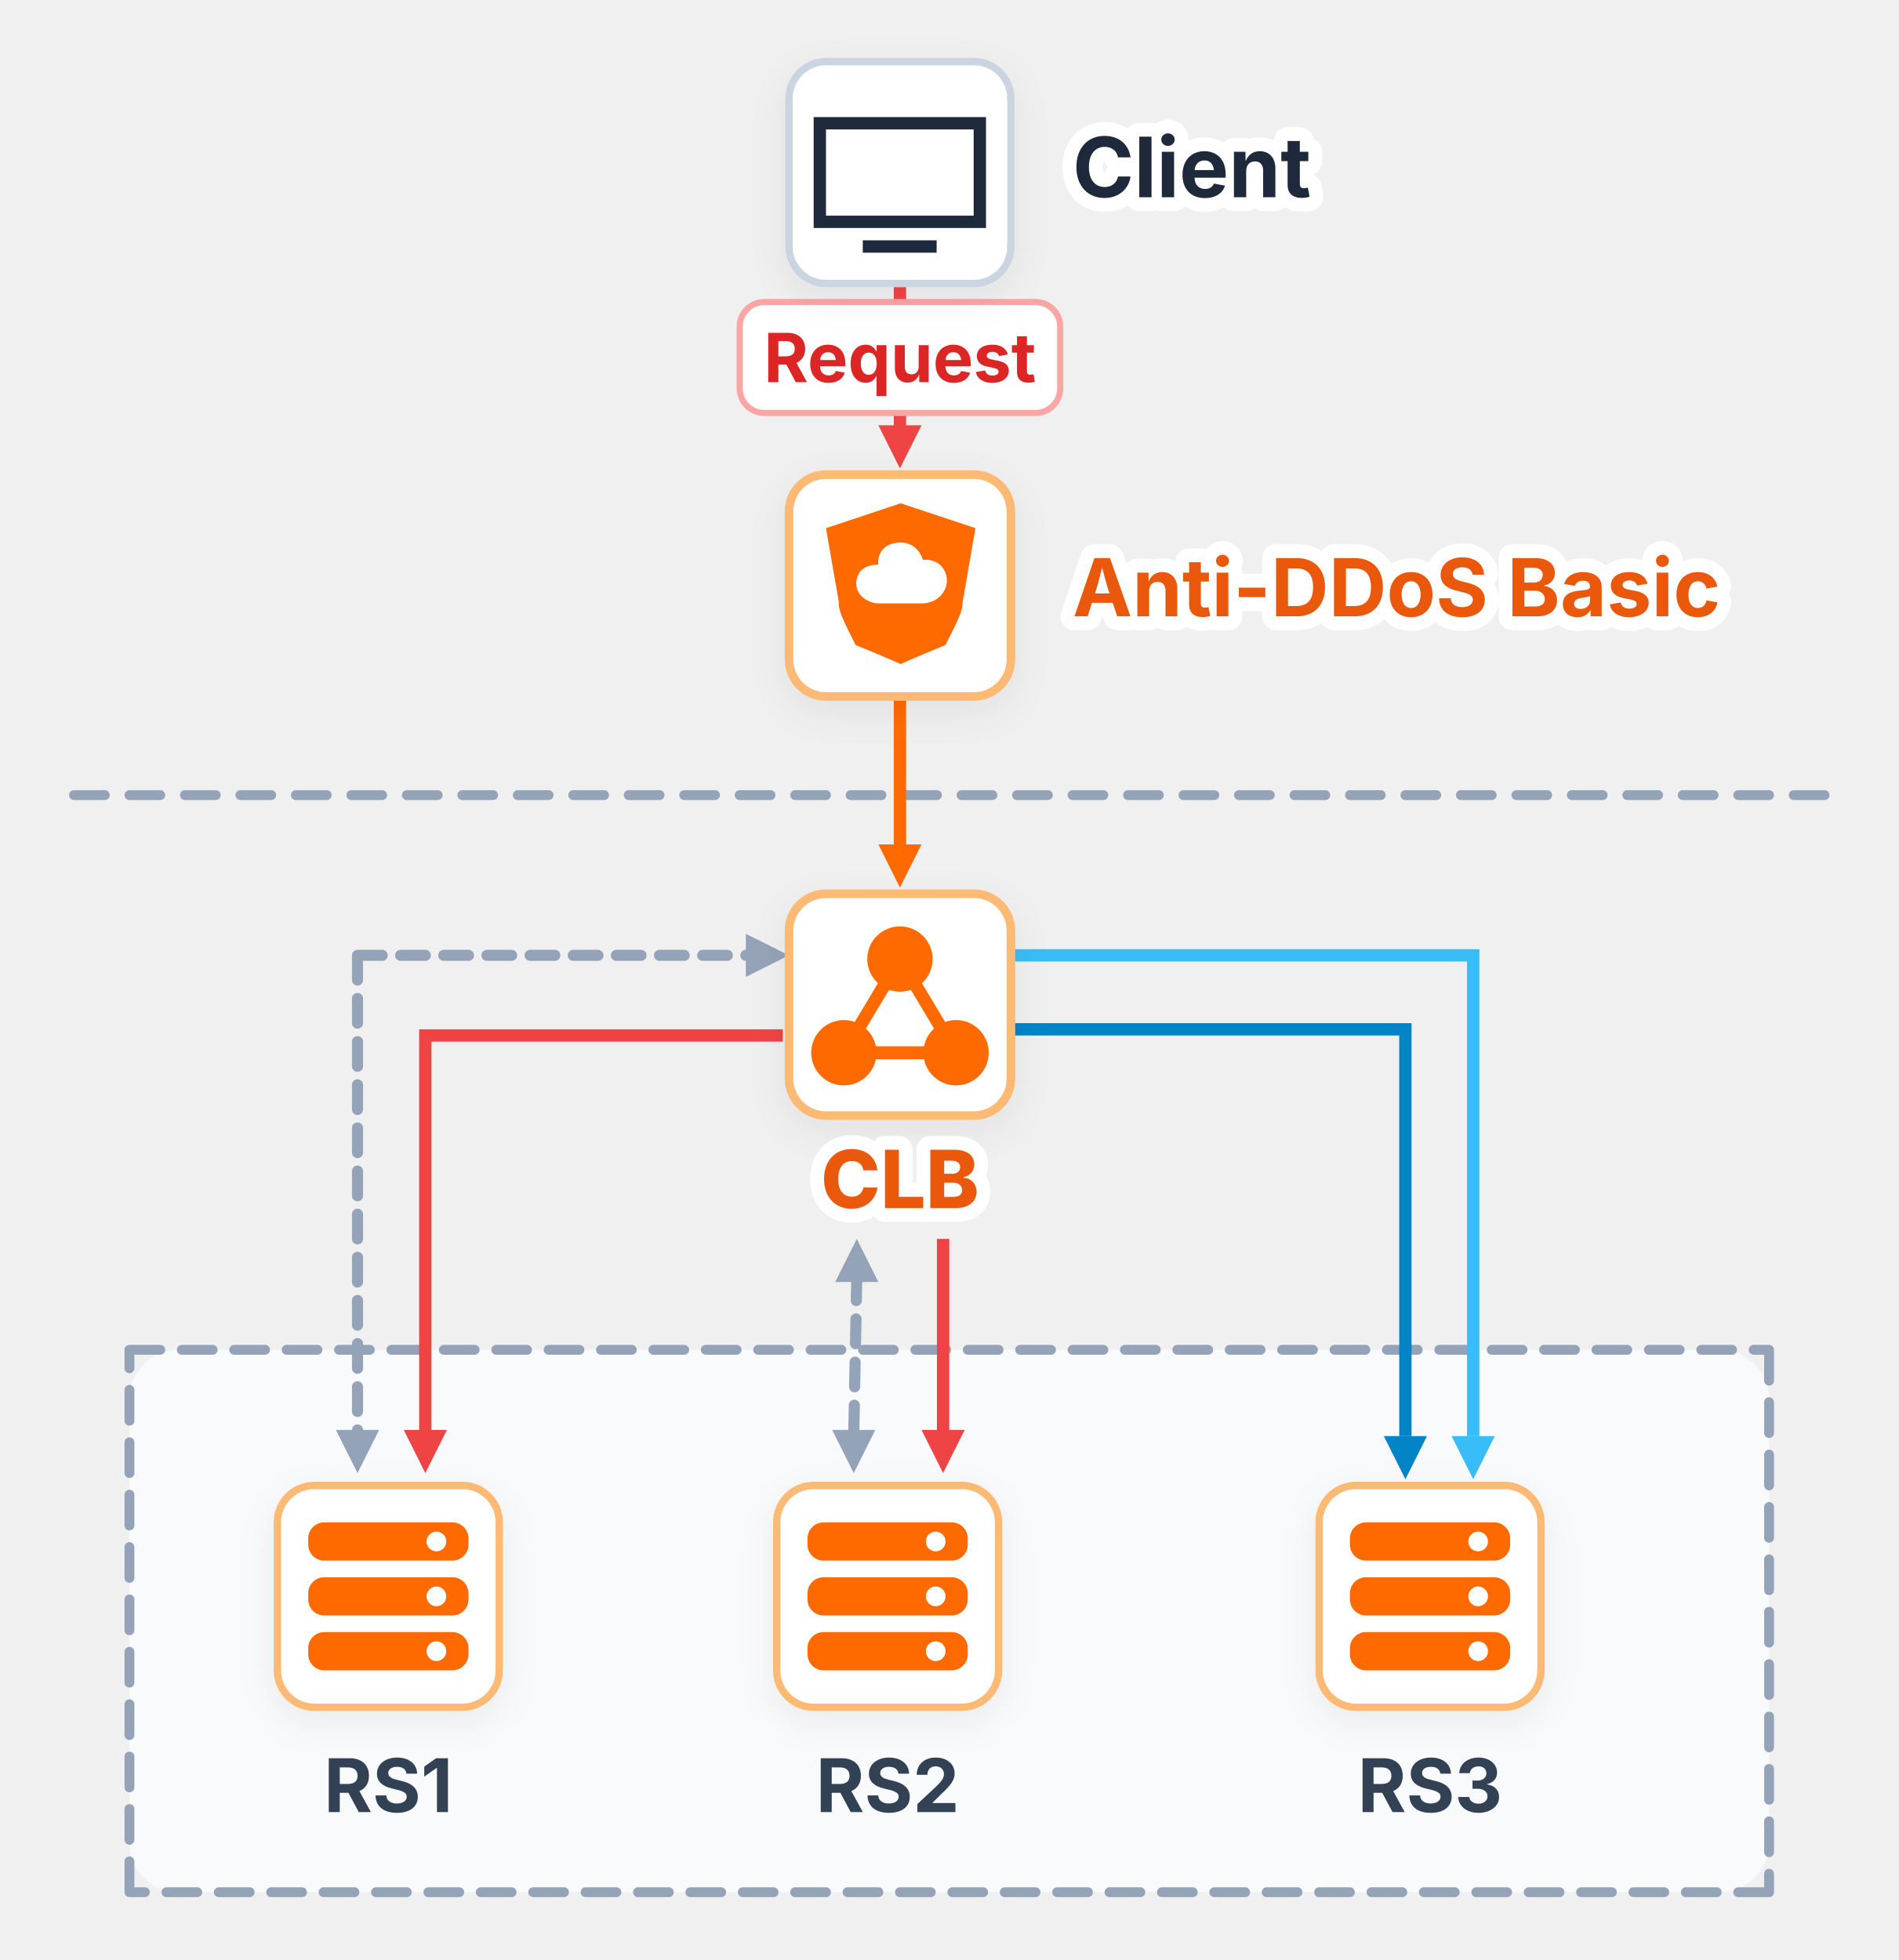
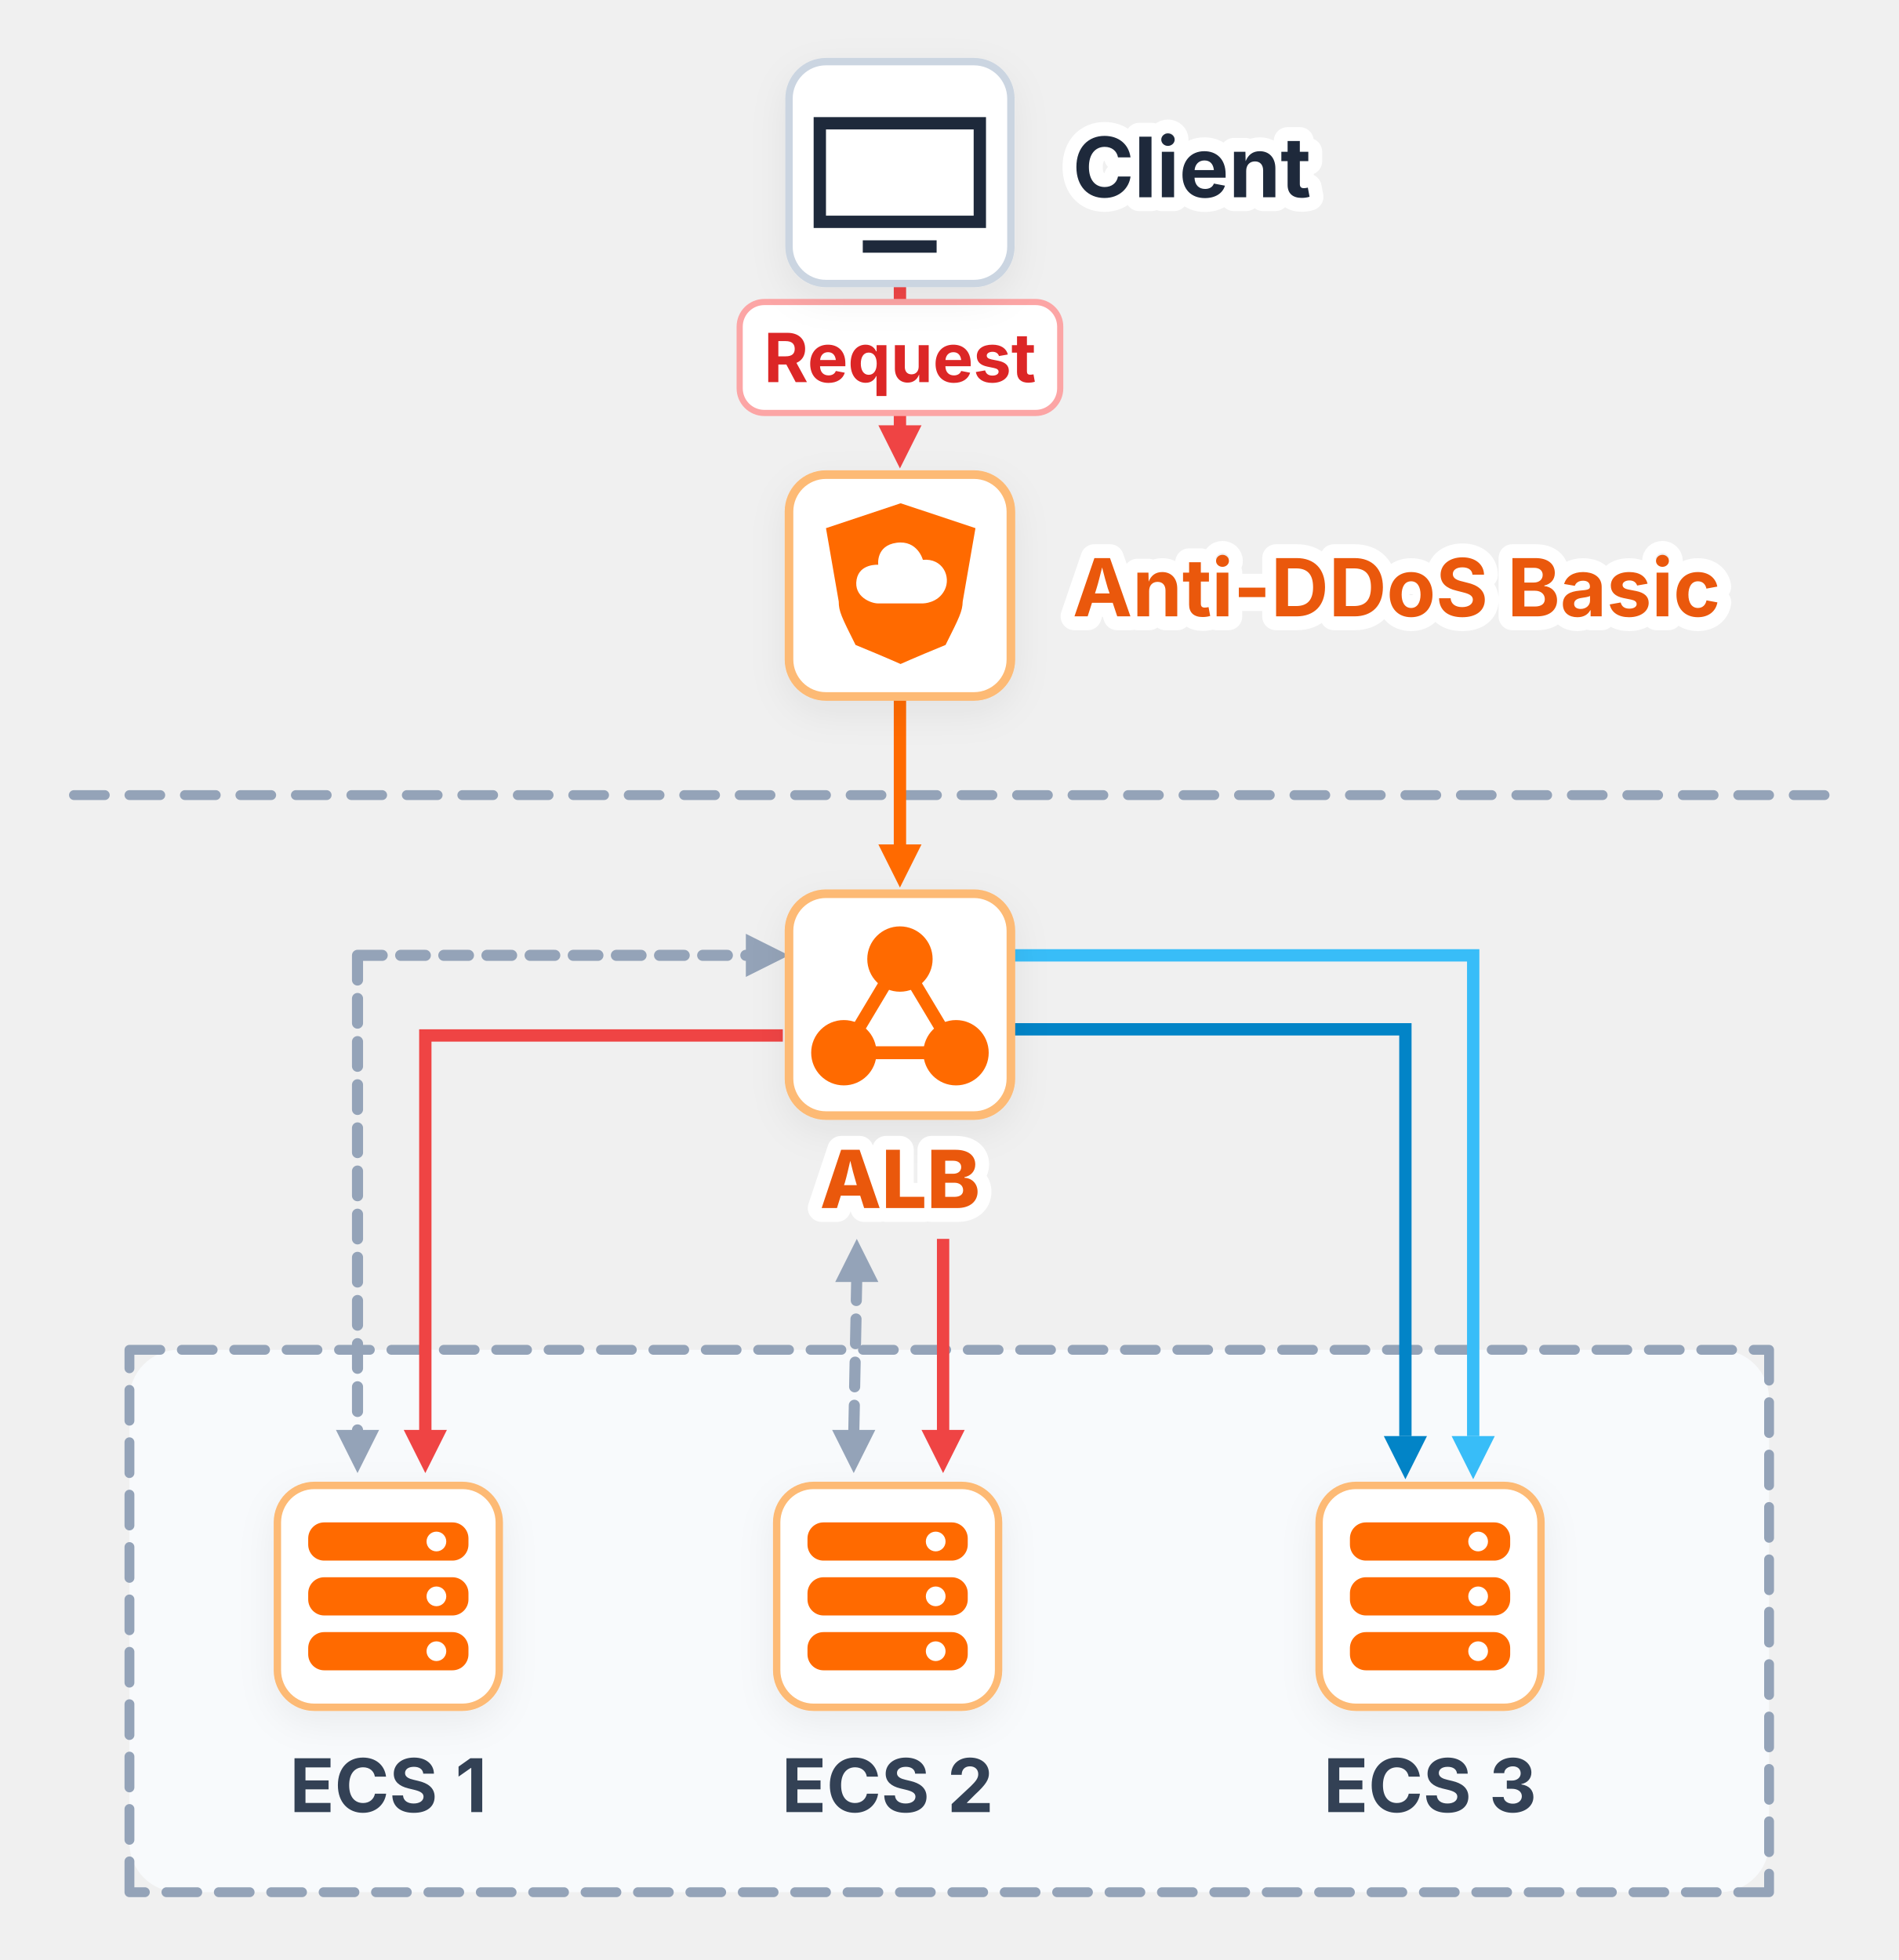
<svg xmlns="http://www.w3.org/2000/svg" viewBox="-12 -5 308 318" width="100%" height="100%">
  <defs>
    <filter id="shadow-soft" x="-8%" y="-8%" width="116%" height="116%" filterUnits="userSpaceOnUse">
      <feDropShadow dx="0" dy="2" stdDeviation="3" flood-color="#0f172a" flood-opacity="0.06" />
    </filter>
  </defs>
  <rect x="9" y="214" width="266" height="88" rx="8" fill="#f8fafc" stroke="none" />
  <path d="M9.00 214.00L14.00 214.00 M17.50 214.00L22.50 214.00 M26.00 214.00L31.00 214.00 M34.50 214.00L39.50 214.00 M43.00 214.00L48.00 214.00 M51.50 214.00L56.50 214.00 M60.00 214.00L65.00 214.00 M68.50 214.00L73.50 214.00 M77.00 214.00L82.00 214.00 M85.50 214.00L90.50 214.00 M94.00 214.00L99.00 214.00 M102.50 214.00L107.50 214.00 M111.00 214.00L116.00 214.00 M119.50 214.00L124.50 214.00 M128.00 214.00L133.00 214.00 M136.50 214.00L141.50 214.00 M145.00 214.00L150.00 214.00 M153.50 214.00L158.50 214.00 M162.00 214.00L167.00 214.00 M170.50 214.00L175.50 214.00 M179.00 214.00L184.00 214.00 M187.50 214.00L192.50 214.00 M196.00 214.00L201.00 214.00 M204.50 214.00L209.50 214.00 M213.00 214.00L218.00 214.00 M221.50 214.00L226.50 214.00 M230.00 214.00L235.00 214.00 M238.50 214.00L243.50 214.00 M247.00 214.00L252.00 214.00 M255.50 214.00L260.50 214.00 M264.00 214.00L269.00 214.00 M272.50 214.00L275.00 214.00 M275.00 214.00L275.00 219.00 M275.00 222.50L275.00 227.50 M275.00 231.00L275.00 236.00 M275.00 239.50L275.00 244.50 M275.00 248.00L275.00 253.00 M275.00 256.50L275.00 261.50 M275.00 265.00L275.00 270.00 M275.00 273.50L275.00 278.50 M275.00 282.00L275.00 287.00 M275.00 290.50L275.00 295.50 M275.00 299.00L275.00 302.00 M275.00 302.00L270.00 302.00 M266.50 302.00L261.50 302.00 M258.00 302.00L253.00 302.00 M249.50 302.00L244.50 302.00 M241.00 302.00L236.00 302.00 M232.50 302.00L227.50 302.00 M224.00 302.00L219.00 302.00 M215.50 302.00L210.50 302.00 M207.00 302.00L202.00 302.00 M198.50 302.00L193.50 302.00 M190.00 302.00L185.00 302.00 M181.50 302.00L176.50 302.00 M173.00 302.00L168.00 302.00 M164.50 302.00L159.50 302.00 M156.00 302.00L151.00 302.00 M147.50 302.00L142.50 302.00 M139.00 302.00L134.00 302.00 M130.50 302.00L125.50 302.00 M122.00 302.00L117.00 302.00 M113.50 302.00L108.50 302.00 M105.00 302.00L100.00 302.00 M96.50 302.00L91.50 302.00 M88.00 302.00L83.00 302.00 M79.50 302.00L74.50 302.00 M71.00 302.00L66.00 302.00 M62.50 302.00L57.50 302.00 M54.00 302.00L49.00 302.00 M45.50 302.00L40.50 302.00 M37.00 302.00L32.00 302.00 M28.50 302.00L23.50 302.00 M20.00 302.00L15.00 302.00 M11.50 302.00L9.00 302.00 M9.00 302.00L9.00 297.00 M9.00 293.50L9.00 288.50 M9.00 285.00L9.00 280.00 M9.00 276.50L9.00 271.50 M9.00 268.00L9.00 263.00 M9.00 259.50L9.00 254.50 M9.00 251.00L9.00 246.00 M9.00 242.50L9.00 237.50 M9.00 234.00L9.00 229.00 M9.00 225.50L9.00 220.50 M9.00 217.00L9.00 214.00" fill="none" stroke="#94a3b8" stroke-width="1.6" stroke-linecap="round" />
  <path d="M0.00 124.00L5.00 124.00 M9.00 124.00L14.00 124.00 M18.00 124.00L23.00 124.00 M27.00 124.00L32.00 124.00 M36.00 124.00L41.00 124.00 M45.00 124.00L50.00 124.00 M54.00 124.00L59.00 124.00 M63.00 124.00L68.00 124.00 M72.00 124.00L77.00 124.00 M81.00 124.00L86.00 124.00 M90.00 124.00L95.00 124.00 M99.00 124.00L104.00 124.00 M108.00 124.00L113.00 124.00 M117.00 124.00L122.00 124.00 M126.00 124.00L131.00 124.00 M135.00 124.00L140.00 124.00 M144.00 124.00L149.00 124.00 M153.00 124.00L158.00 124.00 M162.00 124.00L167.00 124.00 M171.00 124.00L176.00 124.00 M180.00 124.00L185.00 124.00 M189.00 124.00L194.00 124.00 M198.00 124.00L203.00 124.00 M207.00 124.00L212.00 124.00 M216.00 124.00L221.00 124.00 M225.00 124.00L230.00 124.00 M234.00 124.00L239.00 124.00 M243.00 124.00L248.00 124.00 M252.00 124.00L257.00 124.00 M261.00 124.00L266.00 124.00 M270.00 124.00L275.00 124.00 M279.00 124.00L284.00 124.00" fill="none" stroke="#94a3b8" stroke-width="1.6" stroke-linecap="round" />
  <path d="M 134 41 L 134 65" fill="none" stroke="#ef4444" stroke-width="2" />
  <polygon points="134,71 130.5,64 137.5,64" fill="#ef4444" />
  <g transform="translate(134, 53)">
    <rect x="-26" y="-9" width="52" height="18" rx="4" fill="#ffffff" stroke="#fca5a5" stroke-width="1" />
    <text x="0" y="4" text-anchor="middle" font-family="'Inter', system-ui, -apple-system, sans-serif" font-size="11" font-weight="700" fill="#dc2626">Request</text>
  </g>
  <path d="M 134 108 L 134 133" fill="none" stroke="#ff6a00" stroke-width="2" />
  <polygon points="134,139 130.5,132 137.5,132" fill="#ff6a00" />
  <path d="M 152 150 L 227 150 L 227 228" fill="none" stroke="#38bdf8" stroke-width="2" />
  <polygon points="227,235 223.5,228 230.5,228" fill="#38bdf8" />
  <path d="M 152 162 L 216 162 L 216 228" fill="none" stroke="#0284c7" stroke-width="2" />
  <polygon points="216,235 212.5,228 219.5,228" fill="#0284c7" />
  <path d="M 115 163 L 57 163 L 57 228" fill="none" stroke="#ef4444" stroke-width="2" />
  <polygon points="57,234 53.5,227 60.5,227" fill="#ef4444" />
  <path d="M113.00 150.00L109.00 150.00 M106.00 150.00L102.00 150.00 M99.00 150.00L95.00 150.00 M92.00 150.00L88.00 150.00 M85.00 150.00L81.00 150.00 M78.00 150.00L74.00 150.00 M71.00 150.00L67.00 150.00 M64.00 150.00L60.00 150.00 M57.00 150.00L53.00 150.00 M50.00 150.00L46.00 150.00 M46.00 150.00L46.00 154.00 M46.00 157.00L46.00 161.00 M46.00 164.00L46.00 168.00 M46.00 171.00L46.00 175.00 M46.00 178.00L46.00 182.00 M46.00 185.00L46.00 189.00 M46.00 192.00L46.00 196.00 M46.00 199.00L46.00 203.00 M46.00 206.00L46.00 210.00 M46.00 213.00L46.00 217.00 M46.00 220.00L46.00 224.00 M46.00 227.00L46.00 228.00" fill="none" stroke="#94a3b8" stroke-width="1.8" stroke-linecap="round" />
  <polygon points="116,150 109,153.5 109,146.5" fill="#94a3b8" />
  <polygon points="46,234 42.5,227 49.5,227" fill="#94a3b8" />
  <path d="M 141 196 L 141 228" fill="none" stroke="#ef4444" stroke-width="2" />
  <polygon points="141,234 137.5,227 144.5,227" fill="#ef4444" />
  <path d="M127.00 202.00L126.92 206.00 M126.87 209.00L126.79 213.00 M126.73 216.00L126.65 220.00 M126.60 223.00L126.52 227.00" fill="none" stroke="#94a3b8" stroke-width="1.8" stroke-linecap="round" />
  <polygon points="127,196 130.5,203 123.5,203" fill="#94a3b8" />
  <polygon points="126.5,234 123,227 130,227" fill="#94a3b8" />
  <g transform="translate(116, 5)">
    <rect width="36" height="36" rx="6" fill="#ffffff" stroke="#cbd5e1" stroke-width="1.2" filter="url(#shadow-soft)" />
    <path d="M 29.96 11 L 29.96 24.99 L 6 24.99 L 6 11 Z M 31.96 9 L 4 9 L 4 26.99 L 31.96 26.99 Z M 11.97 28.99 L 23.95 28.99 L 23.95 31 L 11.97 31 Z" fill="#1e293b" />
  </g>
  <text x="162" y="27" text-anchor="start" font-family="'Inter', system-ui, -apple-system, sans-serif" font-size="13.5" font-weight="700" fill="none" stroke="#ffffff" stroke-width="4.5" stroke-linejoin="round" stroke-linecap="round">Client</text>
  <text x="162" y="27" text-anchor="start" font-family="'Inter', system-ui, -apple-system, sans-serif" font-size="13.5" font-weight="700" fill="#1e293b">Client</text>
  <g transform="translate(116, 72)">
    <rect width="36" height="36" rx="6" fill="#ffffff" stroke="#fdba74" stroke-width="1.4" filter="url(#shadow-soft)" />
    <g transform="translate(-116, -89)">
      <path d="M 134.17 93.67 L 134.06 93.67 L 122 97.69 L 124.07 109.6 C 124.07 111.18 124.52 112.09 126.8 116.64 C 132.18 118.85 133.91 119.66 134.1 119.73 C 134.29 119.66 136.01 118.85 141.4 116.64 C 143.68 112.09 144.13 111.18 144.18 109.6 L 146.25 97.69 L 134.17 93.67 Z" fill="#ff6a00" />
      <path d="M 141.25 107.73 C 140.17 109.89 137.75 109.9 137.75 109.9 L 130.41 109.9 C 129.34 109.9 126.45 108.84 126.97 106.02 C 127.45 103.4 130.48 103.63 130.48 103.63 C 130.48 103.63 130.05 100.52 133.46 100.06 C 136.87 99.6 137.72 102.83 137.72 102.83 C 140.94 102.53 142.34 105.57 141.25 107.73 Z" fill="#ffffff" />
    </g>
  </g>
  <text x="162" y="95" text-anchor="start" font-family="'Inter', system-ui, -apple-system, sans-serif" font-size="13" font-weight="700" fill="none" stroke="#ffffff" stroke-width="4.5" stroke-linejoin="round" stroke-linecap="round">Anti-DDoS Basic</text>
  <text x="162" y="95" text-anchor="start" font-family="'Inter', system-ui, -apple-system, sans-serif" font-size="13" font-weight="700" fill="#ea580c">Anti-DDoS Basic</text>
  <g transform="translate(116, 140)">
    <rect width="36" height="36" rx="6" fill="#ffffff" stroke="#fdba74" stroke-width="1.4" filter="url(#shadow-soft)" />
    <g>
      <line x1="18.0" y1="10.6" x2="8.9" y2="25.8" stroke="#ff6a00" stroke-width="2.1" stroke-linecap="round" />
      <line x1="18.0" y1="10.6" x2="27.1" y2="25.8" stroke="#ff6a00" stroke-width="2.1" stroke-linecap="round" />
      <line x1="8.9" y1="25.8" x2="27.1" y2="25.8" stroke="#ff6a00" stroke-width="2.1" stroke-linecap="round" />
      <circle cx="18.0" cy="10.6" r="5.3" fill="#ff6a00" />
      <circle cx="8.9" cy="25.8" r="5.3" fill="#ff6a00" />
      <circle cx="27.1" cy="25.8" r="5.3" fill="#ff6a00" />
    </g>
  </g>
-   <text x="134" y="191" text-anchor="middle" font-family="'Inter', system-ui, -apple-system, sans-serif" font-size="13" font-weight="800" fill="none" stroke="#ffffff" stroke-width="4.5" stroke-linejoin="round" stroke-linecap="round">CLB</text>
-   <text x="134" y="191" text-anchor="middle" font-family="'Inter', system-ui, -apple-system, sans-serif" font-size="13" font-weight="800" fill="#ea580c">CLB</text>
+   <text x="134" y="191" text-anchor="middle" font-family="'Inter', system-ui, -apple-system, sans-serif" font-size="13" font-weight="800" fill="none" stroke="#ffffff" stroke-width="4.5" stroke-linejoin="round" stroke-linecap="round">ALB</text>
+   <text x="134" y="191" text-anchor="middle" font-family="'Inter', system-ui, -apple-system, sans-serif" font-size="13" font-weight="800" fill="#ea580c">ALB</text>
  <g transform="translate(33, 236)">
    <rect width="36" height="36" rx="6" fill="#ffffff" stroke="#fdba74" stroke-width="1.2" filter="url(#shadow-soft)" />
    <rect x="5.0" y="6.0" width="26.0" height="6.2" rx="2.6" fill="#ff6a00" />
    <circle cx="25.8" cy="9.1" r="1.6" fill="#ffffff" />
    <rect x="5.0" y="14.9" width="26.0" height="6.2" rx="2.6" fill="#ff6a00" />
    <circle cx="25.8" cy="18.0" r="1.6" fill="#ffffff" />
    <rect x="5.0" y="23.8" width="26.0" height="6.2" rx="2.6" fill="#ff6a00" />
    <circle cx="25.8" cy="26.9" r="1.6" fill="#ffffff" />
  </g>
-   <text x="51" y="289" text-anchor="middle" font-family="'Inter', system-ui, -apple-system, sans-serif" font-size="12" font-weight="700" fill="#334155">RS1</text>
+   <text x="51" y="289" text-anchor="middle" font-family="'Inter', system-ui, -apple-system, sans-serif" font-size="12" font-weight="700" fill="#334155">ECS 1</text>
  <g transform="translate(114, 236)">
    <rect width="36" height="36" rx="6" fill="#ffffff" stroke="#fdba74" stroke-width="1.2" filter="url(#shadow-soft)" />
    <rect x="5.0" y="6.0" width="26.0" height="6.2" rx="2.6" fill="#ff6a00" />
    <circle cx="25.8" cy="9.1" r="1.6" fill="#ffffff" />
    <rect x="5.0" y="14.9" width="26.0" height="6.2" rx="2.6" fill="#ff6a00" />
    <circle cx="25.8" cy="18.0" r="1.6" fill="#ffffff" />
    <rect x="5.0" y="23.8" width="26.0" height="6.2" rx="2.6" fill="#ff6a00" />
    <circle cx="25.8" cy="26.9" r="1.6" fill="#ffffff" />
  </g>
-   <text x="132" y="289" text-anchor="middle" font-family="'Inter', system-ui, -apple-system, sans-serif" font-size="12" font-weight="700" fill="#334155">RS2</text>
+   <text x="132" y="289" text-anchor="middle" font-family="'Inter', system-ui, -apple-system, sans-serif" font-size="12" font-weight="700" fill="#334155">ECS 2</text>
  <g transform="translate(202, 236)">
    <rect width="36" height="36" rx="6" fill="#ffffff" stroke="#fdba74" stroke-width="1.2" filter="url(#shadow-soft)" />
    <rect x="5.0" y="6.0" width="26.0" height="6.2" rx="2.6" fill="#ff6a00" />
    <circle cx="25.8" cy="9.1" r="1.6" fill="#ffffff" />
    <rect x="5.0" y="14.9" width="26.0" height="6.2" rx="2.6" fill="#ff6a00" />
    <circle cx="25.8" cy="18.0" r="1.6" fill="#ffffff" />
    <rect x="5.0" y="23.8" width="26.0" height="6.2" rx="2.6" fill="#ff6a00" />
    <circle cx="25.8" cy="26.9" r="1.6" fill="#ffffff" />
  </g>
-   <text x="220" y="289" text-anchor="middle" font-family="'Inter', system-ui, -apple-system, sans-serif" font-size="12" font-weight="700" fill="#334155">RS3</text>
+   <text x="220" y="289" text-anchor="middle" font-family="'Inter', system-ui, -apple-system, sans-serif" font-size="12" font-weight="700" fill="#334155">ECS 3</text>
</svg>
